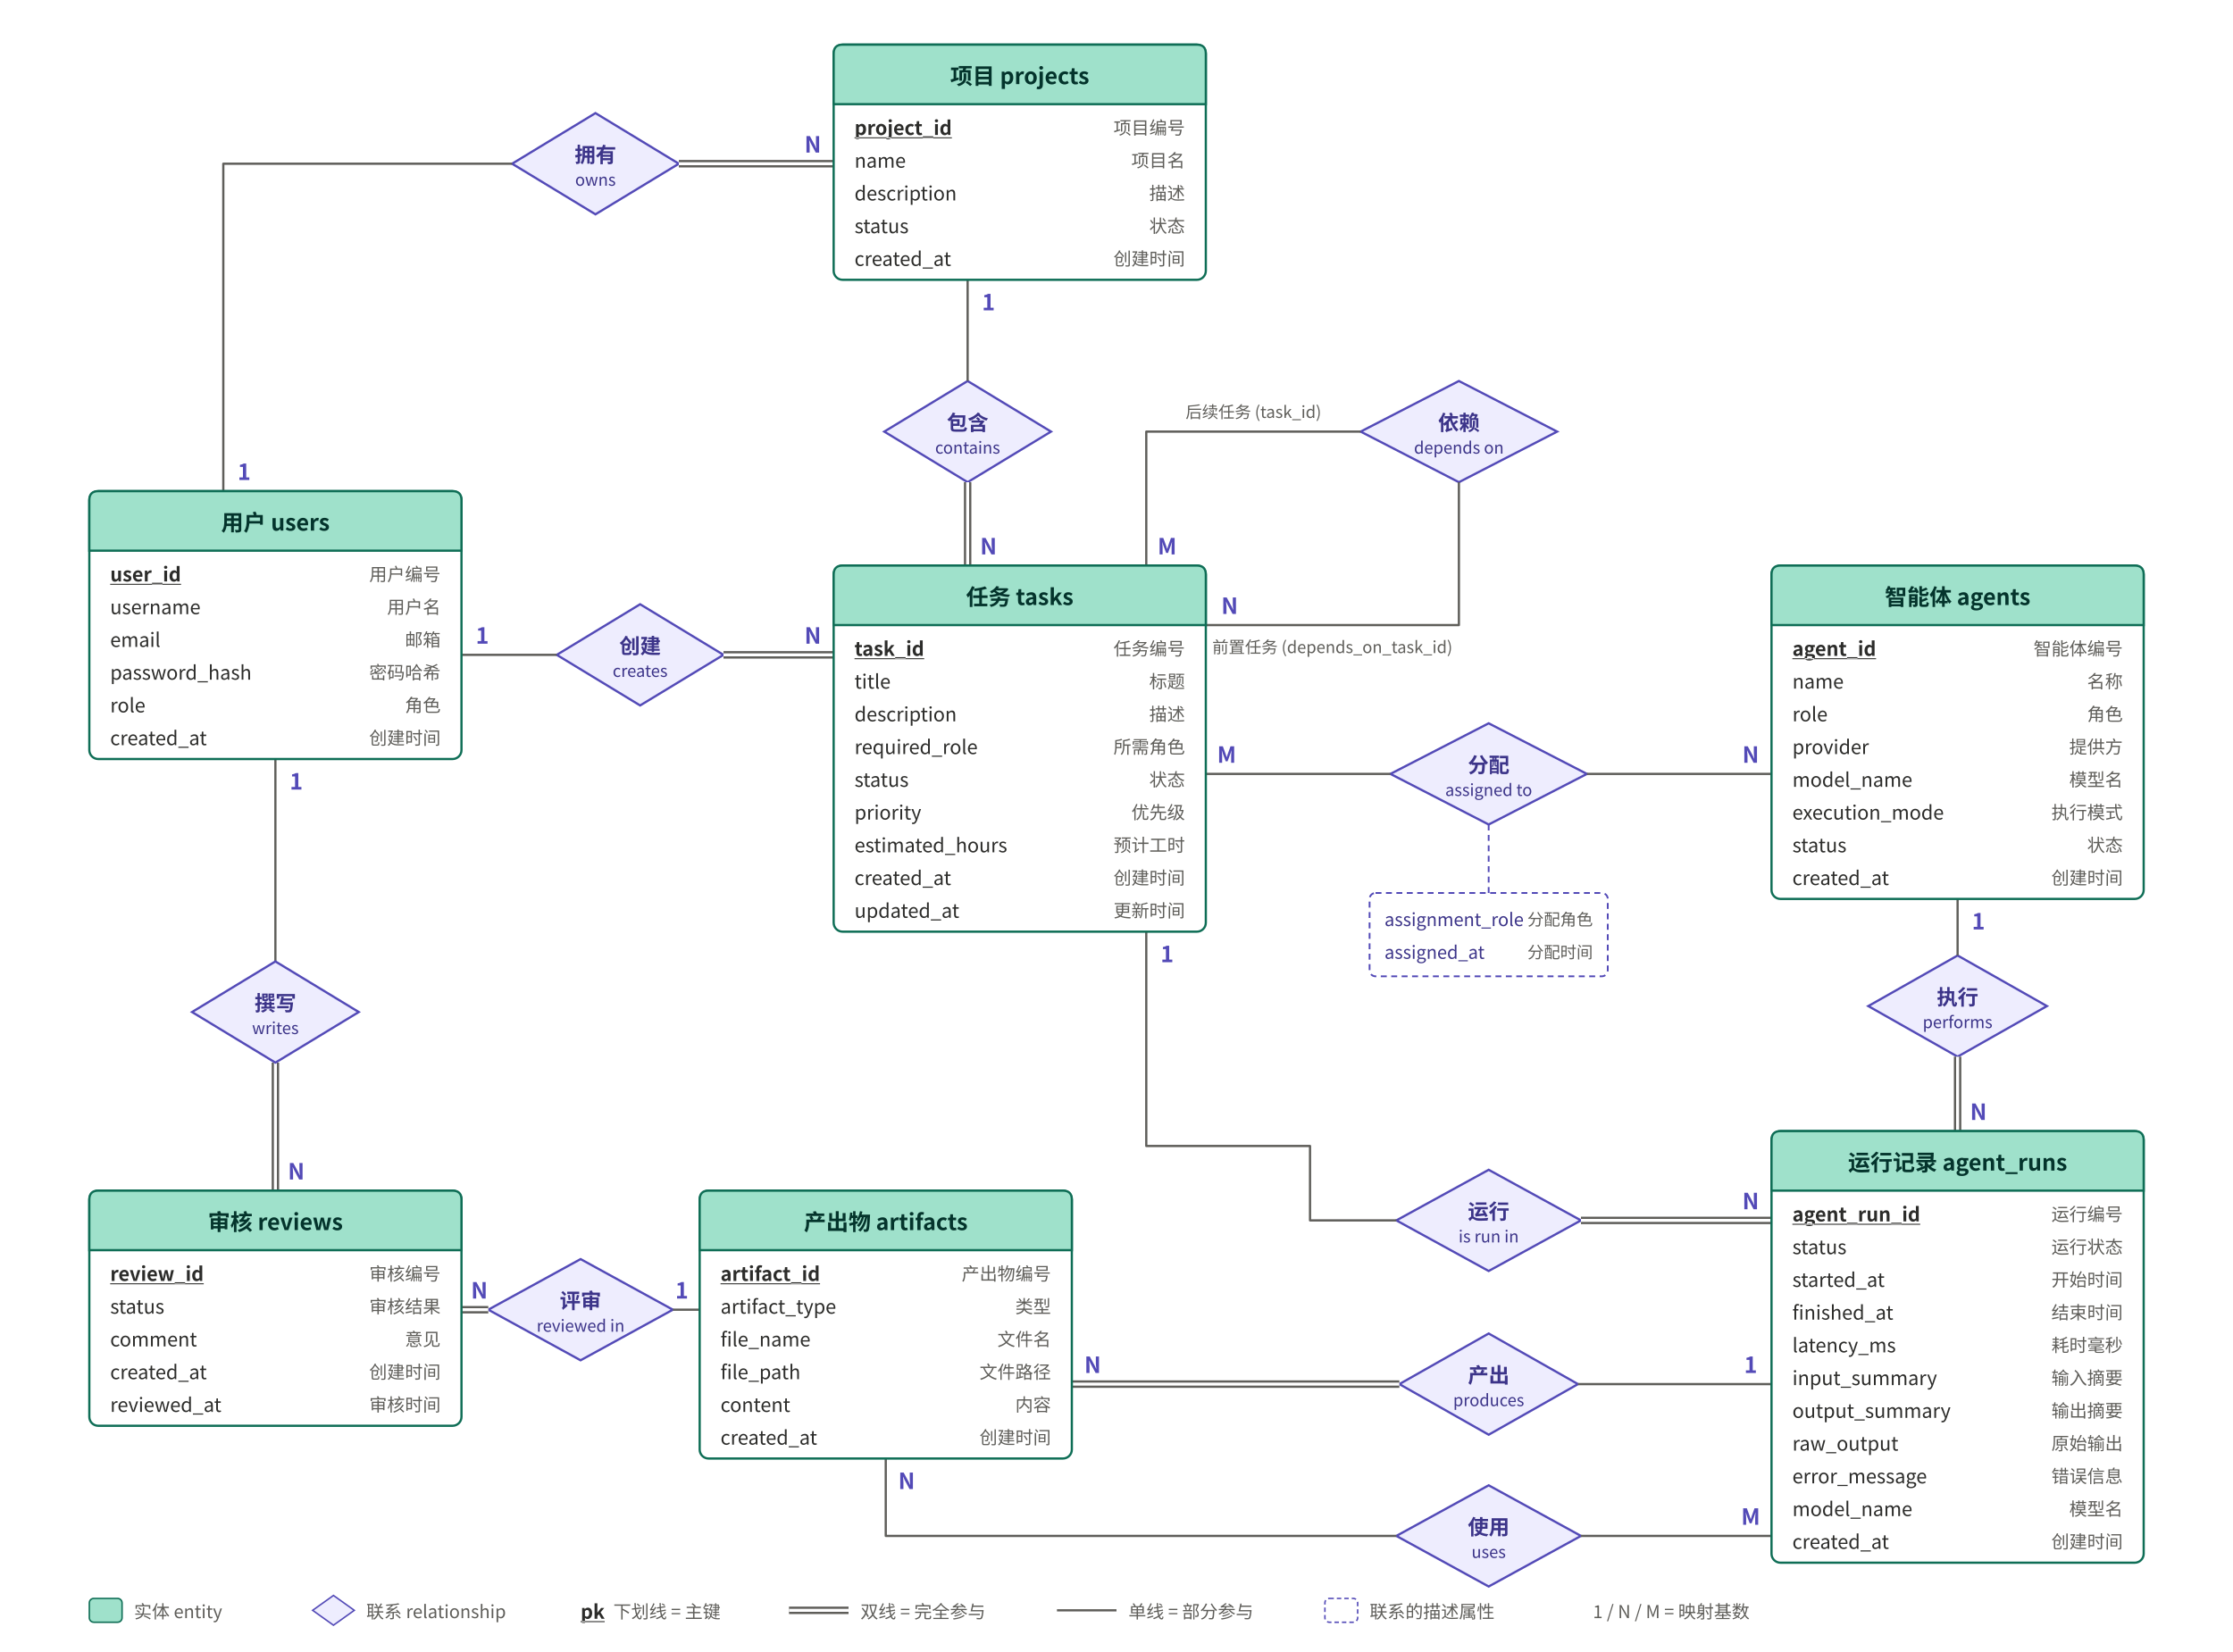
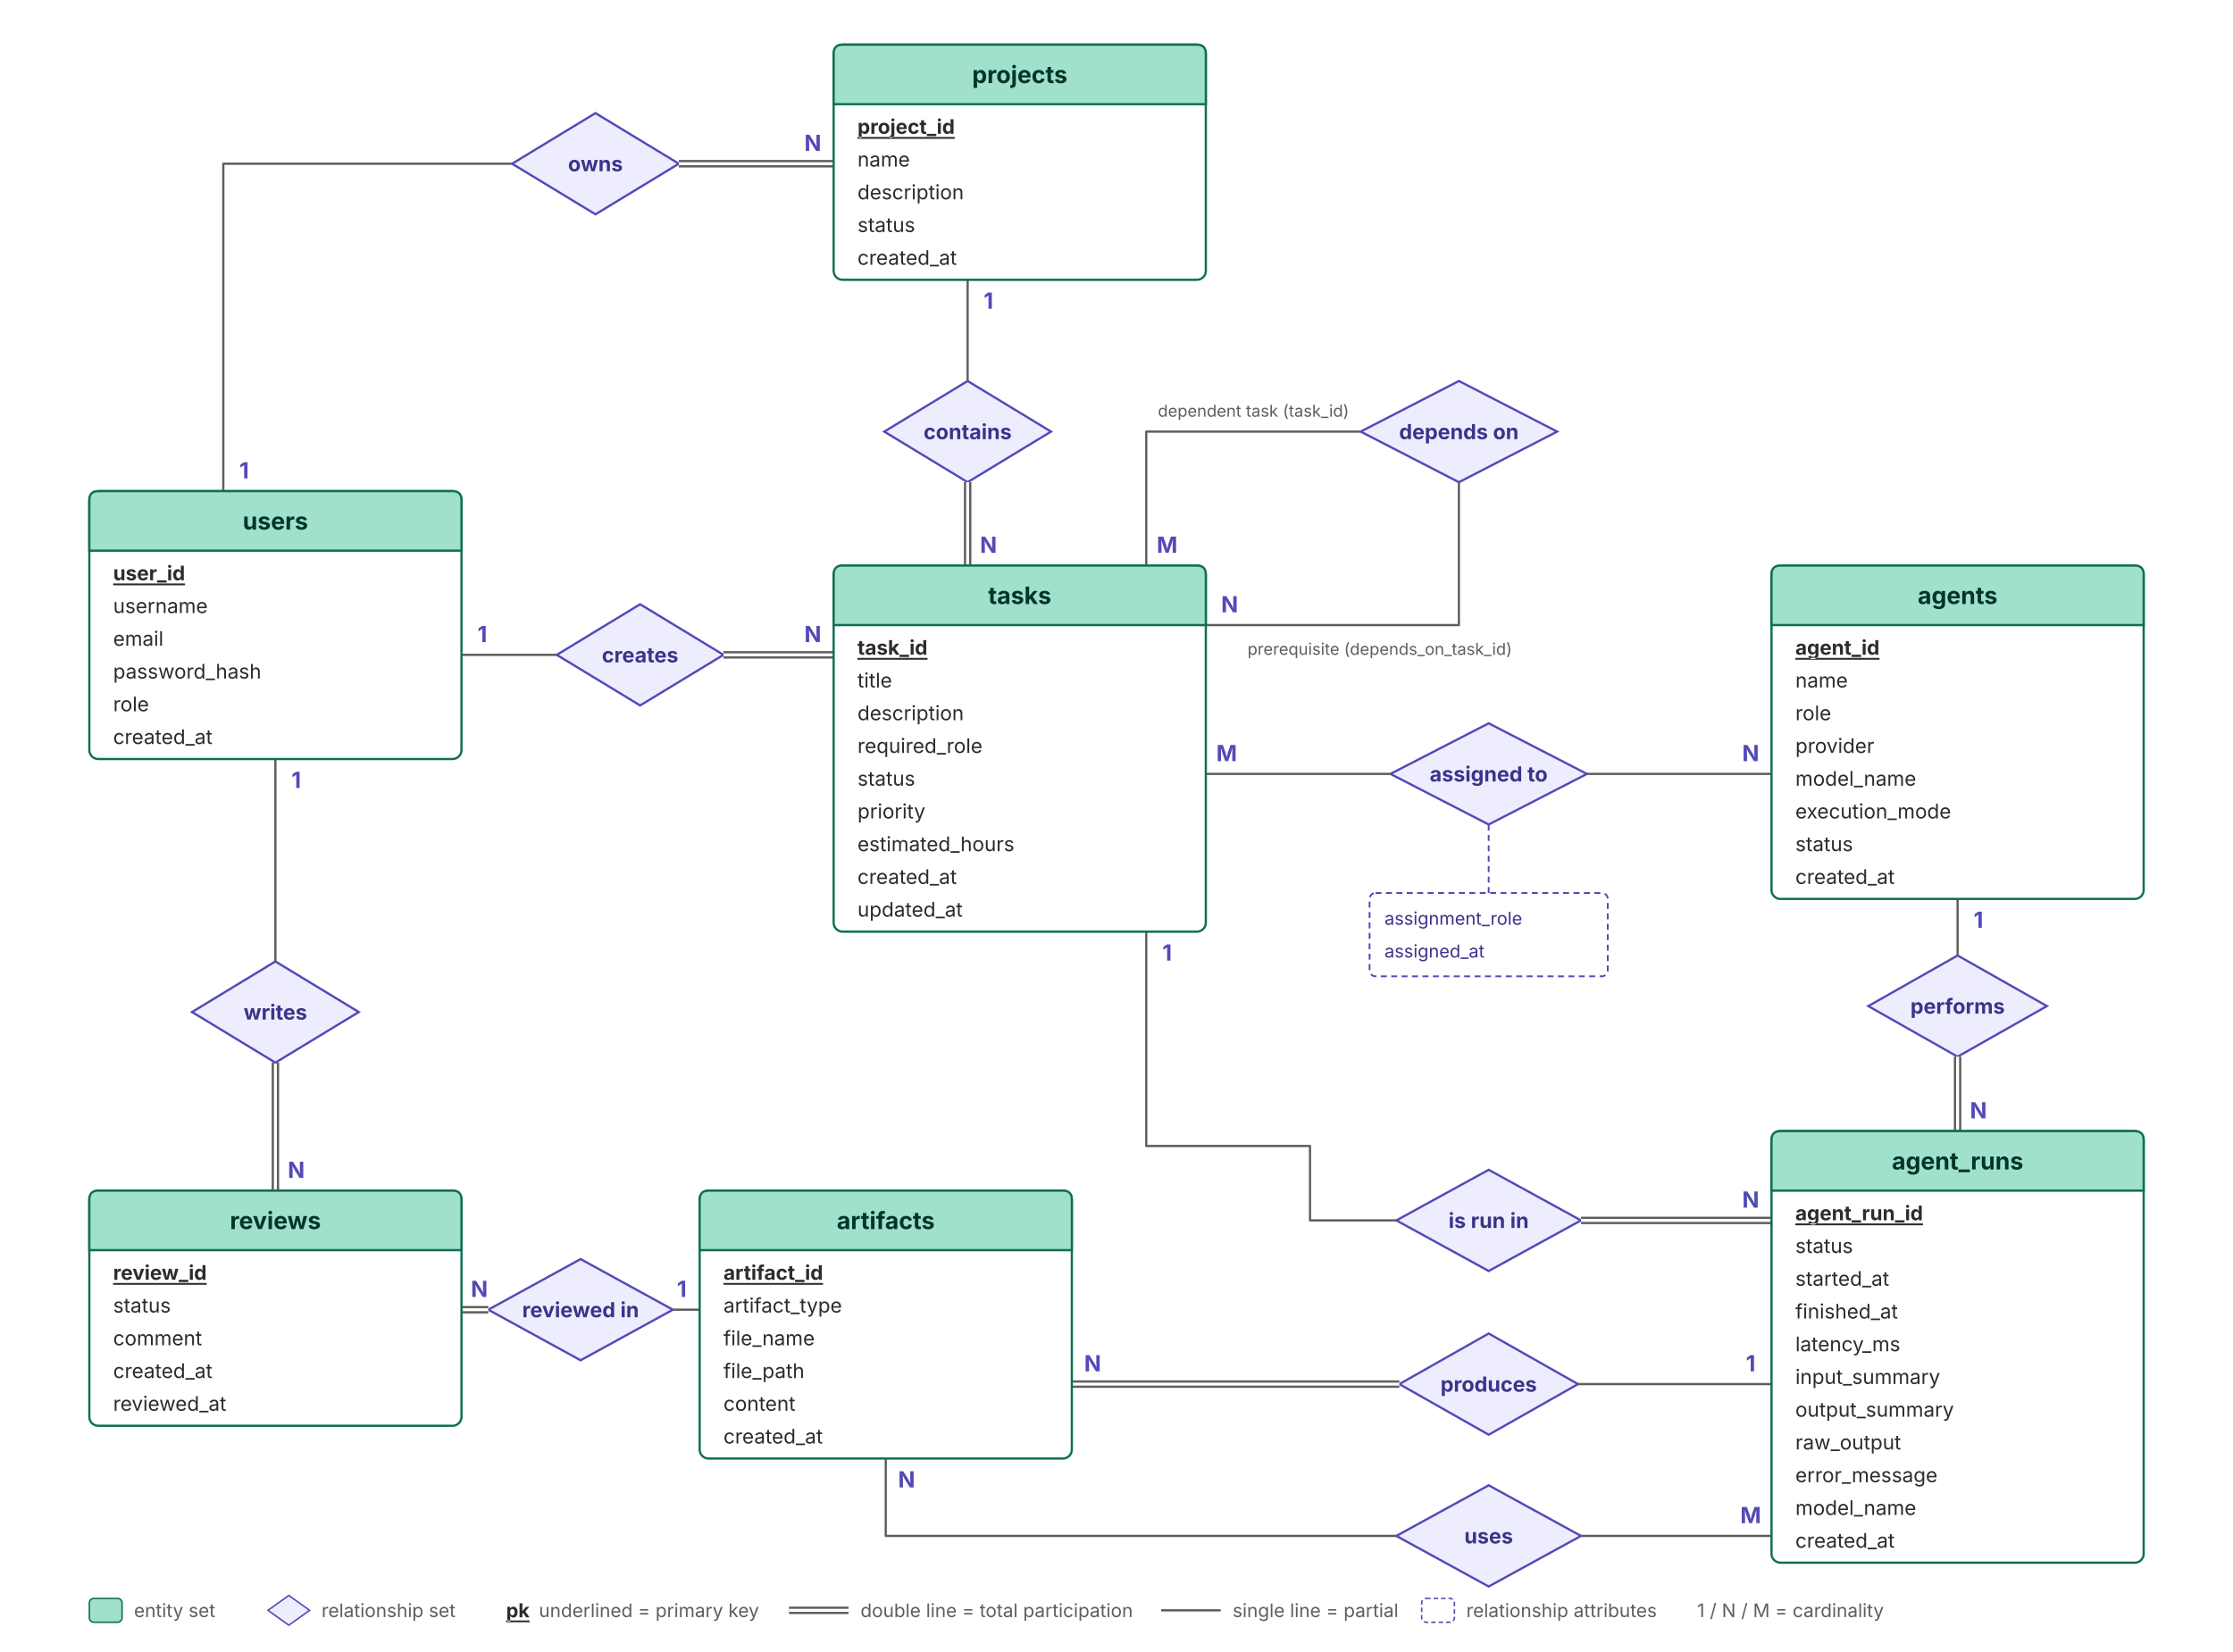
- <svg xmlns="http://www.w3.org/2000/svg" width="1500" height="1110" viewBox="0 0 1500 1110" font-family="'PingFang SC','Microsoft YaHei','Noto Sans CJK SC','Noto Sans SC',sans-serif">
+ <svg xmlns="http://www.w3.org/2000/svg" width="1500" height="1110" viewBox="0 0 1500 1110" font-family="Inter,'Segoe UI','Helvetica Neue',Arial,sans-serif">
  <rect width="1500" height="1110" fill="#FFFFFF" />
  <path d="M185 510 L185 646" fill="none" stroke="#5F5E5A" stroke-width="1.5" stroke-linejoin="round" />
  <path d="M185 714 L185 800" fill="none" stroke="#5F5E5A" stroke-width="5" stroke-linejoin="round" />
  <path d="M185 714 L185 800" fill="none" stroke="#FFFFFF" stroke-width="2" stroke-linejoin="round" />
  <text x="199" y="524" font-size="15" fill="#534AB7" text-anchor="middle" font-weight="700" dominant-baseline="central">1</text>
  <text x="199" y="786" font-size="15" fill="#534AB7" text-anchor="middle" font-weight="700" dominant-baseline="central">N</text>
  <polygon points="344,110 400,76 456,110 400,144" fill="#EEEDFE" stroke="#534AB7" stroke-width="1.5" />
-   <text x="400" y="103" font-size="14" fill="#3C3489" text-anchor="middle" font-weight="700" dominant-baseline="central">拥有</text>
-   <text x="400" y="120" font-size="11" fill="#3C3489" text-anchor="middle" font-weight="400" dominant-baseline="central">owns</text>
+   <text x="400" y="110" font-size="14" fill="#3C3489" text-anchor="middle" font-weight="700" dominant-baseline="central">owns</text>
  <path d="M150 330 L150 110 L344 110" fill="none" stroke="#5F5E5A" stroke-width="1.5" stroke-linejoin="round" />
  <path d="M456 110 L560 110" fill="none" stroke="#5F5E5A" stroke-width="5" stroke-linejoin="round" />
  <path d="M456 110 L560 110" fill="none" stroke="#FFFFFF" stroke-width="2" stroke-linejoin="round" />
  <text x="164" y="316" font-size="15" fill="#534AB7" text-anchor="middle" font-weight="700" dominant-baseline="central">1</text>
  <text x="546" y="96" font-size="15" fill="#534AB7" text-anchor="middle" font-weight="700" dominant-baseline="central">N</text>
  <polygon points="374,440 430,406 486,440 430,474" fill="#EEEDFE" stroke="#534AB7" stroke-width="1.5" />
-   <text x="430" y="433" font-size="14" fill="#3C3489" text-anchor="middle" font-weight="700" dominant-baseline="central">创建</text>
-   <text x="430" y="450" font-size="11" fill="#3C3489" text-anchor="middle" font-weight="400" dominant-baseline="central">creates</text>
+   <text x="430" y="440" font-size="14" fill="#3C3489" text-anchor="middle" font-weight="700" dominant-baseline="central">creates</text>
  <path d="M310 440 L374 440" fill="none" stroke="#5F5E5A" stroke-width="1.5" stroke-linejoin="round" />
  <path d="M486 440 L560 440" fill="none" stroke="#5F5E5A" stroke-width="5" stroke-linejoin="round" />
  <path d="M486 440 L560 440" fill="none" stroke="#FFFFFF" stroke-width="2" stroke-linejoin="round" />
  <text x="324" y="426" font-size="15" fill="#534AB7" text-anchor="middle" font-weight="700" dominant-baseline="central">1</text>
  <text x="546" y="426" font-size="15" fill="#534AB7" text-anchor="middle" font-weight="700" dominant-baseline="central">N</text>
  <polygon points="594,290 650,256 706,290 650,324" fill="#EEEDFE" stroke="#534AB7" stroke-width="1.5" />
-   <text x="650" y="283" font-size="14" fill="#3C3489" text-anchor="middle" font-weight="700" dominant-baseline="central">包含</text>
-   <text x="650" y="300" font-size="11" fill="#3C3489" text-anchor="middle" font-weight="400" dominant-baseline="central">contains</text>
+   <text x="650" y="290" font-size="14" fill="#3C3489" text-anchor="middle" font-weight="700" dominant-baseline="central">contains</text>
  <path d="M650 188 L650 256" fill="none" stroke="#5F5E5A" stroke-width="1.5" stroke-linejoin="round" />
  <path d="M650 324 L650 380" fill="none" stroke="#5F5E5A" stroke-width="5" stroke-linejoin="round" />
  <path d="M650 324 L650 380" fill="none" stroke="#FFFFFF" stroke-width="2" stroke-linejoin="round" />
  <text x="664" y="202" font-size="15" fill="#534AB7" text-anchor="middle" font-weight="700" dominant-baseline="central">1</text>
  <text x="664" y="366" font-size="15" fill="#534AB7" text-anchor="middle" font-weight="700" dominant-baseline="central">N</text>
  <polygon points="914,290 980,256 1046,290 980,324" fill="#EEEDFE" stroke="#534AB7" stroke-width="1.5" />
-   <text x="980" y="283" font-size="14" fill="#3C3489" text-anchor="middle" font-weight="700" dominant-baseline="central">依赖</text>
-   <text x="980" y="300" font-size="11" fill="#3C3489" text-anchor="middle" font-weight="400" dominant-baseline="central">depends on</text>
+   <text x="980" y="290" font-size="14" fill="#3C3489" text-anchor="middle" font-weight="700" dominant-baseline="central">depends on</text>
  <path d="M770 380 L770 290 L914 290" fill="none" stroke="#5F5E5A" stroke-width="1.5" stroke-linejoin="round" />
  <path d="M810 420 L980 420 L980 324" fill="none" stroke="#5F5E5A" stroke-width="1.5" stroke-linejoin="round" />
  <text x="784" y="366" font-size="15" fill="#534AB7" text-anchor="middle" font-weight="700" dominant-baseline="central">M</text>
-   <text x="842" y="276" font-size="11" fill="#5F5E5A" text-anchor="middle" font-weight="400" dominant-baseline="central">后续任务 (task_id)</text>
+   <text x="842" y="276" font-size="11" fill="#5F5E5A" text-anchor="middle" font-weight="400" dominant-baseline="central">dependent task (task_id)</text>
  <text x="826" y="406" font-size="15" fill="#534AB7" text-anchor="middle" font-weight="700" dominant-baseline="central">N</text>
-   <text x="895" y="434" font-size="11" fill="#5F5E5A" text-anchor="middle" font-weight="400" dominant-baseline="central">前置任务 (depends_on_task_id)</text>
+   <text x="838" y="436" font-size="11" fill="#5F5E5A" text-anchor="start" font-weight="400" dominant-baseline="central">prerequisite (depends_on_task_id)</text>
  <polygon points="934,520 1000,486 1066,520 1000,554" fill="#EEEDFE" stroke="#534AB7" stroke-width="1.5" />
-   <text x="1000" y="513" font-size="14" fill="#3C3489" text-anchor="middle" font-weight="700" dominant-baseline="central">分配</text>
-   <text x="1000" y="530" font-size="11" fill="#3C3489" text-anchor="middle" font-weight="400" dominant-baseline="central">assigned to</text>
+   <text x="1000" y="520" font-size="14" fill="#3C3489" text-anchor="middle" font-weight="700" dominant-baseline="central">assigned to</text>
  <path d="M810 520 L934 520" fill="none" stroke="#5F5E5A" stroke-width="1.5" stroke-linejoin="round" />
  <path d="M1066 520 L1190 520" fill="none" stroke="#5F5E5A" stroke-width="1.5" stroke-linejoin="round" />
  <text x="824" y="506" font-size="15" fill="#534AB7" text-anchor="middle" font-weight="700" dominant-baseline="central">M</text>
  <text x="1176" y="506" font-size="15" fill="#534AB7" text-anchor="middle" font-weight="700" dominant-baseline="central">N</text>
  <line x1="1000" y1="554" x2="1000" y2="600" stroke="#534AB7" stroke-width="1.2" stroke-dasharray="4 3" />
  <rect x="920" y="600" width="160" height="56" rx="4" fill="#FFFFFF" stroke="#534AB7" stroke-width="1.2" stroke-dasharray="4 3" />
  <text x="930" y="617" font-size="12" fill="#3C3489" text-anchor="start" font-weight="400" dominant-baseline="central">assignment_role</text>
-   <text x="1070" y="617" font-size="11" fill="#5F5E5A" text-anchor="end" font-weight="400" dominant-baseline="central">分配角色</text>
  <text x="930" y="639" font-size="12" fill="#3C3489" text-anchor="start" font-weight="400" dominant-baseline="central">assigned_at</text>
-   <text x="1070" y="639" font-size="11" fill="#5F5E5A" text-anchor="end" font-weight="400" dominant-baseline="central">分配时间</text>
  <polygon points="938,820 1000,786 1062,820 1000,854" fill="#EEEDFE" stroke="#534AB7" stroke-width="1.5" />
-   <text x="1000" y="813" font-size="14" fill="#3C3489" text-anchor="middle" font-weight="700" dominant-baseline="central">运行</text>
-   <text x="1000" y="830" font-size="11" fill="#3C3489" text-anchor="middle" font-weight="400" dominant-baseline="central">is run in</text>
+   <text x="1000" y="820" font-size="14" fill="#3C3489" text-anchor="middle" font-weight="700" dominant-baseline="central">is run in</text>
  <path d="M770 626 L770 770 L880 770 L880 820 L938 820" fill="none" stroke="#5F5E5A" stroke-width="1.5" stroke-linejoin="round" />
  <path d="M1062 820 L1190 820" fill="none" stroke="#5F5E5A" stroke-width="5" stroke-linejoin="round" />
  <path d="M1062 820 L1190 820" fill="none" stroke="#FFFFFF" stroke-width="2" stroke-linejoin="round" />
  <text x="784" y="640" font-size="15" fill="#534AB7" text-anchor="middle" font-weight="700" dominant-baseline="central">1</text>
  <text x="1176" y="806" font-size="15" fill="#534AB7" text-anchor="middle" font-weight="700" dominant-baseline="central">N</text>
  <polygon points="1255,676 1315,642 1375,676 1315,710" fill="#EEEDFE" stroke="#534AB7" stroke-width="1.5" />
-   <text x="1315" y="669" font-size="14" fill="#3C3489" text-anchor="middle" font-weight="700" dominant-baseline="central">执行</text>
-   <text x="1315" y="686" font-size="11" fill="#3C3489" text-anchor="middle" font-weight="400" dominant-baseline="central">performs</text>
+   <text x="1315" y="676" font-size="14" fill="#3C3489" text-anchor="middle" font-weight="700" dominant-baseline="central">performs</text>
  <path d="M1315 604 L1315 642" fill="none" stroke="#5F5E5A" stroke-width="1.5" stroke-linejoin="round" />
  <path d="M1315 710 L1315 760" fill="none" stroke="#5F5E5A" stroke-width="5" stroke-linejoin="round" />
  <path d="M1315 710 L1315 760" fill="none" stroke="#FFFFFF" stroke-width="2" stroke-linejoin="round" />
  <text x="1329" y="618" font-size="15" fill="#534AB7" text-anchor="middle" font-weight="700" dominant-baseline="central">1</text>
  <text x="1329" y="746" font-size="15" fill="#534AB7" text-anchor="middle" font-weight="700" dominant-baseline="central">N</text>
  <polygon points="940,930 1000,896 1060,930 1000,964" fill="#EEEDFE" stroke="#534AB7" stroke-width="1.5" />
-   <text x="1000" y="923" font-size="14" fill="#3C3489" text-anchor="middle" font-weight="700" dominant-baseline="central">产出</text>
-   <text x="1000" y="940" font-size="11" fill="#3C3489" text-anchor="middle" font-weight="400" dominant-baseline="central">produces</text>
+   <text x="1000" y="930" font-size="14" fill="#3C3489" text-anchor="middle" font-weight="700" dominant-baseline="central">produces</text>
  <path d="M1190 930 L1060 930" fill="none" stroke="#5F5E5A" stroke-width="1.5" stroke-linejoin="round" />
  <path d="M940 930 L720 930" fill="none" stroke="#5F5E5A" stroke-width="5" stroke-linejoin="round" />
  <path d="M940 930 L720 930" fill="none" stroke="#FFFFFF" stroke-width="2" stroke-linejoin="round" />
  <text x="1176" y="916" font-size="15" fill="#534AB7" text-anchor="middle" font-weight="700" dominant-baseline="central">1</text>
  <text x="734" y="916" font-size="15" fill="#534AB7" text-anchor="middle" font-weight="700" dominant-baseline="central">N</text>
  <polygon points="938,1032 1000,998 1062,1032 1000,1066" fill="#EEEDFE" stroke="#534AB7" stroke-width="1.5" />
-   <text x="1000" y="1025" font-size="14" fill="#3C3489" text-anchor="middle" font-weight="700" dominant-baseline="central">使用</text>
-   <text x="1000" y="1042" font-size="11" fill="#3C3489" text-anchor="middle" font-weight="400" dominant-baseline="central">uses</text>
+   <text x="1000" y="1032" font-size="14" fill="#3C3489" text-anchor="middle" font-weight="700" dominant-baseline="central">uses</text>
  <path d="M1190 1032 L1062 1032" fill="none" stroke="#5F5E5A" stroke-width="1.5" stroke-linejoin="round" />
  <path d="M938 1032 L595 1032 L595 980" fill="none" stroke="#5F5E5A" stroke-width="1.5" stroke-linejoin="round" />
  <text x="1176" y="1018" font-size="15" fill="#534AB7" text-anchor="middle" font-weight="700" dominant-baseline="central">M</text>
  <text x="609" y="994" font-size="15" fill="#534AB7" text-anchor="middle" font-weight="700" dominant-baseline="central">N</text>
  <polygon points="328,880 390,846 452,880 390,914" fill="#EEEDFE" stroke="#534AB7" stroke-width="1.5" />
-   <text x="390" y="873" font-size="14" fill="#3C3489" text-anchor="middle" font-weight="700" dominant-baseline="central">评审</text>
-   <text x="390" y="890" font-size="11" fill="#3C3489" text-anchor="middle" font-weight="400" dominant-baseline="central">reviewed in</text>
+   <text x="390" y="880" font-size="14" fill="#3C3489" text-anchor="middle" font-weight="700" dominant-baseline="central">reviewed in</text>
  <path d="M470 880 L452 880" fill="none" stroke="#5F5E5A" stroke-width="1.5" stroke-linejoin="round" />
  <path d="M328 880 L310 880" fill="none" stroke="#5F5E5A" stroke-width="5" stroke-linejoin="round" />
  <path d="M328 880 L310 880" fill="none" stroke="#FFFFFF" stroke-width="2" stroke-linejoin="round" />
  <text x="458" y="866" font-size="15" fill="#534AB7" text-anchor="middle" font-weight="700" dominant-baseline="central">1</text>
  <text x="322" y="866" font-size="15" fill="#534AB7" text-anchor="middle" font-weight="700" dominant-baseline="central">N</text>
  <polygon points="129,680 185,646 241,680 185,714" fill="#EEEDFE" stroke="#534AB7" stroke-width="1.5" />
-   <text x="185" y="673" font-size="14" fill="#3C3489" text-anchor="middle" font-weight="700" dominant-baseline="central">撰写</text>
-   <text x="185" y="690" font-size="11" fill="#3C3489" text-anchor="middle" font-weight="400" dominant-baseline="central">writes</text>
+   <text x="185" y="680" font-size="14" fill="#3C3489" text-anchor="middle" font-weight="700" dominant-baseline="central">writes</text>
  <rect x="60" y="330" width="250" height="180" rx="6" fill="#FFFFFF" stroke="#0F6E56" stroke-width="1.5" />
  <path d="M60 370 V336 Q60 330 66 330 H304 Q310 330 310 336 V370 Z" fill="#9FE1CB" stroke="#0F6E56" stroke-width="1.5" />
-   <text x="185.0" y="350.0" font-size="15" fill="#04342C" text-anchor="middle" font-weight="700" dominant-baseline="central">用户  users</text>
-   <text x="74" y="385.0" font-size="13" fill="#2C2C2A" text-anchor="start" font-weight="700" dominant-baseline="central" text-decoration="underline">user_id</text>
-   <text x="296" y="385.0" font-size="12" fill="#5F5E5A" text-anchor="end" font-weight="400" dominant-baseline="central">用户编号</text>
-   <text x="74" y="407.0" font-size="13" fill="#2C2C2A" text-anchor="start" font-weight="400" dominant-baseline="central">username</text>
-   <text x="296" y="407.0" font-size="12" fill="#5F5E5A" text-anchor="end" font-weight="400" dominant-baseline="central">用户名</text>
-   <text x="74" y="429.0" font-size="13" fill="#2C2C2A" text-anchor="start" font-weight="400" dominant-baseline="central">email</text>
-   <text x="296" y="429.0" font-size="12" fill="#5F5E5A" text-anchor="end" font-weight="400" dominant-baseline="central">邮箱</text>
-   <text x="74" y="451.0" font-size="13" fill="#2C2C2A" text-anchor="start" font-weight="400" dominant-baseline="central">password_hash</text>
-   <text x="296" y="451.0" font-size="12" fill="#5F5E5A" text-anchor="end" font-weight="400" dominant-baseline="central">密码哈希</text>
-   <text x="74" y="473.0" font-size="13" fill="#2C2C2A" text-anchor="start" font-weight="400" dominant-baseline="central">role</text>
-   <text x="296" y="473.0" font-size="12" fill="#5F5E5A" text-anchor="end" font-weight="400" dominant-baseline="central">角色</text>
-   <text x="74" y="495.0" font-size="13" fill="#2C2C2A" text-anchor="start" font-weight="400" dominant-baseline="central">created_at</text>
-   <text x="296" y="495.0" font-size="12" fill="#5F5E5A" text-anchor="end" font-weight="400" dominant-baseline="central">创建时间</text>
+   <text x="185.0" y="350.0" font-size="16" fill="#04342C" text-anchor="middle" font-weight="700" dominant-baseline="central">users</text>
+   <text x="76" y="385.0" font-size="13.5" fill="#2C2C2A" text-anchor="start" font-weight="700" dominant-baseline="central" text-decoration="underline">user_id</text>
+   <text x="76" y="407.0" font-size="13.5" fill="#2C2C2A" text-anchor="start" font-weight="400" dominant-baseline="central">username</text>
+   <text x="76" y="429.0" font-size="13.5" fill="#2C2C2A" text-anchor="start" font-weight="400" dominant-baseline="central">email</text>
+   <text x="76" y="451.0" font-size="13.5" fill="#2C2C2A" text-anchor="start" font-weight="400" dominant-baseline="central">password_hash</text>
+   <text x="76" y="473.0" font-size="13.5" fill="#2C2C2A" text-anchor="start" font-weight="400" dominant-baseline="central">role</text>
+   <text x="76" y="495.0" font-size="13.5" fill="#2C2C2A" text-anchor="start" font-weight="400" dominant-baseline="central">created_at</text>
  <rect x="560" y="30" width="250" height="158" rx="6" fill="#FFFFFF" stroke="#0F6E56" stroke-width="1.5" />
  <path d="M560 70 V36 Q560 30 566 30 H804 Q810 30 810 36 V70 Z" fill="#9FE1CB" stroke="#0F6E56" stroke-width="1.5" />
-   <text x="685.0" y="50.0" font-size="15" fill="#04342C" text-anchor="middle" font-weight="700" dominant-baseline="central">项目  projects</text>
-   <text x="574" y="85.0" font-size="13" fill="#2C2C2A" text-anchor="start" font-weight="700" dominant-baseline="central" text-decoration="underline">project_id</text>
-   <text x="796" y="85.0" font-size="12" fill="#5F5E5A" text-anchor="end" font-weight="400" dominant-baseline="central">项目编号</text>
-   <text x="574" y="107.0" font-size="13" fill="#2C2C2A" text-anchor="start" font-weight="400" dominant-baseline="central">name</text>
-   <text x="796" y="107.0" font-size="12" fill="#5F5E5A" text-anchor="end" font-weight="400" dominant-baseline="central">项目名</text>
-   <text x="574" y="129.0" font-size="13" fill="#2C2C2A" text-anchor="start" font-weight="400" dominant-baseline="central">description</text>
-   <text x="796" y="129.0" font-size="12" fill="#5F5E5A" text-anchor="end" font-weight="400" dominant-baseline="central">描述</text>
-   <text x="574" y="151.0" font-size="13" fill="#2C2C2A" text-anchor="start" font-weight="400" dominant-baseline="central">status</text>
-   <text x="796" y="151.0" font-size="12" fill="#5F5E5A" text-anchor="end" font-weight="400" dominant-baseline="central">状态</text>
-   <text x="574" y="173.0" font-size="13" fill="#2C2C2A" text-anchor="start" font-weight="400" dominant-baseline="central">created_at</text>
-   <text x="796" y="173.0" font-size="12" fill="#5F5E5A" text-anchor="end" font-weight="400" dominant-baseline="central">创建时间</text>
+   <text x="685.0" y="50.0" font-size="16" fill="#04342C" text-anchor="middle" font-weight="700" dominant-baseline="central">projects</text>
+   <text x="576" y="85.0" font-size="13.5" fill="#2C2C2A" text-anchor="start" font-weight="700" dominant-baseline="central" text-decoration="underline">project_id</text>
+   <text x="576" y="107.0" font-size="13.5" fill="#2C2C2A" text-anchor="start" font-weight="400" dominant-baseline="central">name</text>
+   <text x="576" y="129.0" font-size="13.5" fill="#2C2C2A" text-anchor="start" font-weight="400" dominant-baseline="central">description</text>
+   <text x="576" y="151.0" font-size="13.5" fill="#2C2C2A" text-anchor="start" font-weight="400" dominant-baseline="central">status</text>
+   <text x="576" y="173.0" font-size="13.5" fill="#2C2C2A" text-anchor="start" font-weight="400" dominant-baseline="central">created_at</text>
  <rect x="560" y="380" width="250" height="246" rx="6" fill="#FFFFFF" stroke="#0F6E56" stroke-width="1.5" />
  <path d="M560 420 V386 Q560 380 566 380 H804 Q810 380 810 386 V420 Z" fill="#9FE1CB" stroke="#0F6E56" stroke-width="1.5" />
-   <text x="685.0" y="400.0" font-size="15" fill="#04342C" text-anchor="middle" font-weight="700" dominant-baseline="central">任务  tasks</text>
-   <text x="574" y="435.0" font-size="13" fill="#2C2C2A" text-anchor="start" font-weight="700" dominant-baseline="central" text-decoration="underline">task_id</text>
-   <text x="796" y="435.0" font-size="12" fill="#5F5E5A" text-anchor="end" font-weight="400" dominant-baseline="central">任务编号</text>
-   <text x="574" y="457.0" font-size="13" fill="#2C2C2A" text-anchor="start" font-weight="400" dominant-baseline="central">title</text>
-   <text x="796" y="457.0" font-size="12" fill="#5F5E5A" text-anchor="end" font-weight="400" dominant-baseline="central">标题</text>
-   <text x="574" y="479.0" font-size="13" fill="#2C2C2A" text-anchor="start" font-weight="400" dominant-baseline="central">description</text>
-   <text x="796" y="479.0" font-size="12" fill="#5F5E5A" text-anchor="end" font-weight="400" dominant-baseline="central">描述</text>
-   <text x="574" y="501.0" font-size="13" fill="#2C2C2A" text-anchor="start" font-weight="400" dominant-baseline="central">required_role</text>
-   <text x="796" y="501.0" font-size="12" fill="#5F5E5A" text-anchor="end" font-weight="400" dominant-baseline="central">所需角色</text>
-   <text x="574" y="523.0" font-size="13" fill="#2C2C2A" text-anchor="start" font-weight="400" dominant-baseline="central">status</text>
-   <text x="796" y="523.0" font-size="12" fill="#5F5E5A" text-anchor="end" font-weight="400" dominant-baseline="central">状态</text>
-   <text x="574" y="545.0" font-size="13" fill="#2C2C2A" text-anchor="start" font-weight="400" dominant-baseline="central">priority</text>
-   <text x="796" y="545.0" font-size="12" fill="#5F5E5A" text-anchor="end" font-weight="400" dominant-baseline="central">优先级</text>
-   <text x="574" y="567.0" font-size="13" fill="#2C2C2A" text-anchor="start" font-weight="400" dominant-baseline="central">estimated_hours</text>
-   <text x="796" y="567.0" font-size="12" fill="#5F5E5A" text-anchor="end" font-weight="400" dominant-baseline="central">预计工时</text>
-   <text x="574" y="589.0" font-size="13" fill="#2C2C2A" text-anchor="start" font-weight="400" dominant-baseline="central">created_at</text>
-   <text x="796" y="589.0" font-size="12" fill="#5F5E5A" text-anchor="end" font-weight="400" dominant-baseline="central">创建时间</text>
-   <text x="574" y="611.0" font-size="13" fill="#2C2C2A" text-anchor="start" font-weight="400" dominant-baseline="central">updated_at</text>
-   <text x="796" y="611.0" font-size="12" fill="#5F5E5A" text-anchor="end" font-weight="400" dominant-baseline="central">更新时间</text>
+   <text x="685.0" y="400.0" font-size="16" fill="#04342C" text-anchor="middle" font-weight="700" dominant-baseline="central">tasks</text>
+   <text x="576" y="435.0" font-size="13.5" fill="#2C2C2A" text-anchor="start" font-weight="700" dominant-baseline="central" text-decoration="underline">task_id</text>
+   <text x="576" y="457.0" font-size="13.5" fill="#2C2C2A" text-anchor="start" font-weight="400" dominant-baseline="central">title</text>
+   <text x="576" y="479.0" font-size="13.5" fill="#2C2C2A" text-anchor="start" font-weight="400" dominant-baseline="central">description</text>
+   <text x="576" y="501.0" font-size="13.5" fill="#2C2C2A" text-anchor="start" font-weight="400" dominant-baseline="central">required_role</text>
+   <text x="576" y="523.0" font-size="13.5" fill="#2C2C2A" text-anchor="start" font-weight="400" dominant-baseline="central">status</text>
+   <text x="576" y="545.0" font-size="13.5" fill="#2C2C2A" text-anchor="start" font-weight="400" dominant-baseline="central">priority</text>
+   <text x="576" y="567.0" font-size="13.5" fill="#2C2C2A" text-anchor="start" font-weight="400" dominant-baseline="central">estimated_hours</text>
+   <text x="576" y="589.0" font-size="13.5" fill="#2C2C2A" text-anchor="start" font-weight="400" dominant-baseline="central">created_at</text>
+   <text x="576" y="611.0" font-size="13.5" fill="#2C2C2A" text-anchor="start" font-weight="400" dominant-baseline="central">updated_at</text>
  <rect x="1190" y="380" width="250" height="224" rx="6" fill="#FFFFFF" stroke="#0F6E56" stroke-width="1.5" />
  <path d="M1190 420 V386 Q1190 380 1196 380 H1434 Q1440 380 1440 386 V420 Z" fill="#9FE1CB" stroke="#0F6E56" stroke-width="1.5" />
-   <text x="1315.0" y="400.0" font-size="15" fill="#04342C" text-anchor="middle" font-weight="700" dominant-baseline="central">智能体  agents</text>
-   <text x="1204" y="435.0" font-size="13" fill="#2C2C2A" text-anchor="start" font-weight="700" dominant-baseline="central" text-decoration="underline">agent_id</text>
-   <text x="1426" y="435.0" font-size="12" fill="#5F5E5A" text-anchor="end" font-weight="400" dominant-baseline="central">智能体编号</text>
-   <text x="1204" y="457.0" font-size="13" fill="#2C2C2A" text-anchor="start" font-weight="400" dominant-baseline="central">name</text>
-   <text x="1426" y="457.0" font-size="12" fill="#5F5E5A" text-anchor="end" font-weight="400" dominant-baseline="central">名称</text>
-   <text x="1204" y="479.0" font-size="13" fill="#2C2C2A" text-anchor="start" font-weight="400" dominant-baseline="central">role</text>
-   <text x="1426" y="479.0" font-size="12" fill="#5F5E5A" text-anchor="end" font-weight="400" dominant-baseline="central">角色</text>
-   <text x="1204" y="501.0" font-size="13" fill="#2C2C2A" text-anchor="start" font-weight="400" dominant-baseline="central">provider</text>
-   <text x="1426" y="501.0" font-size="12" fill="#5F5E5A" text-anchor="end" font-weight="400" dominant-baseline="central">提供方</text>
-   <text x="1204" y="523.0" font-size="13" fill="#2C2C2A" text-anchor="start" font-weight="400" dominant-baseline="central">model_name</text>
-   <text x="1426" y="523.0" font-size="12" fill="#5F5E5A" text-anchor="end" font-weight="400" dominant-baseline="central">模型名</text>
-   <text x="1204" y="545.0" font-size="13" fill="#2C2C2A" text-anchor="start" font-weight="400" dominant-baseline="central">execution_mode</text>
-   <text x="1426" y="545.0" font-size="12" fill="#5F5E5A" text-anchor="end" font-weight="400" dominant-baseline="central">执行模式</text>
-   <text x="1204" y="567.0" font-size="13" fill="#2C2C2A" text-anchor="start" font-weight="400" dominant-baseline="central">status</text>
-   <text x="1426" y="567.0" font-size="12" fill="#5F5E5A" text-anchor="end" font-weight="400" dominant-baseline="central">状态</text>
-   <text x="1204" y="589.0" font-size="13" fill="#2C2C2A" text-anchor="start" font-weight="400" dominant-baseline="central">created_at</text>
-   <text x="1426" y="589.0" font-size="12" fill="#5F5E5A" text-anchor="end" font-weight="400" dominant-baseline="central">创建时间</text>
+   <text x="1315.0" y="400.0" font-size="16" fill="#04342C" text-anchor="middle" font-weight="700" dominant-baseline="central">agents</text>
+   <text x="1206" y="435.0" font-size="13.5" fill="#2C2C2A" text-anchor="start" font-weight="700" dominant-baseline="central" text-decoration="underline">agent_id</text>
+   <text x="1206" y="457.0" font-size="13.5" fill="#2C2C2A" text-anchor="start" font-weight="400" dominant-baseline="central">name</text>
+   <text x="1206" y="479.0" font-size="13.5" fill="#2C2C2A" text-anchor="start" font-weight="400" dominant-baseline="central">role</text>
+   <text x="1206" y="501.0" font-size="13.5" fill="#2C2C2A" text-anchor="start" font-weight="400" dominant-baseline="central">provider</text>
+   <text x="1206" y="523.0" font-size="13.5" fill="#2C2C2A" text-anchor="start" font-weight="400" dominant-baseline="central">model_name</text>
+   <text x="1206" y="545.0" font-size="13.5" fill="#2C2C2A" text-anchor="start" font-weight="400" dominant-baseline="central">execution_mode</text>
+   <text x="1206" y="567.0" font-size="13.5" fill="#2C2C2A" text-anchor="start" font-weight="400" dominant-baseline="central">status</text>
+   <text x="1206" y="589.0" font-size="13.5" fill="#2C2C2A" text-anchor="start" font-weight="400" dominant-baseline="central">created_at</text>
  <rect x="1190" y="760" width="250" height="290" rx="6" fill="#FFFFFF" stroke="#0F6E56" stroke-width="1.5" />
  <path d="M1190 800 V766 Q1190 760 1196 760 H1434 Q1440 760 1440 766 V800 Z" fill="#9FE1CB" stroke="#0F6E56" stroke-width="1.5" />
-   <text x="1315.0" y="780.0" font-size="15" fill="#04342C" text-anchor="middle" font-weight="700" dominant-baseline="central">运行记录  agent_runs</text>
-   <text x="1204" y="815.0" font-size="13" fill="#2C2C2A" text-anchor="start" font-weight="700" dominant-baseline="central" text-decoration="underline">agent_run_id</text>
-   <text x="1426" y="815.0" font-size="12" fill="#5F5E5A" text-anchor="end" font-weight="400" dominant-baseline="central">运行编号</text>
-   <text x="1204" y="837.0" font-size="13" fill="#2C2C2A" text-anchor="start" font-weight="400" dominant-baseline="central">status</text>
-   <text x="1426" y="837.0" font-size="12" fill="#5F5E5A" text-anchor="end" font-weight="400" dominant-baseline="central">运行状态</text>
-   <text x="1204" y="859.0" font-size="13" fill="#2C2C2A" text-anchor="start" font-weight="400" dominant-baseline="central">started_at</text>
-   <text x="1426" y="859.0" font-size="12" fill="#5F5E5A" text-anchor="end" font-weight="400" dominant-baseline="central">开始时间</text>
-   <text x="1204" y="881.0" font-size="13" fill="#2C2C2A" text-anchor="start" font-weight="400" dominant-baseline="central">finished_at</text>
-   <text x="1426" y="881.0" font-size="12" fill="#5F5E5A" text-anchor="end" font-weight="400" dominant-baseline="central">结束时间</text>
-   <text x="1204" y="903.0" font-size="13" fill="#2C2C2A" text-anchor="start" font-weight="400" dominant-baseline="central">latency_ms</text>
-   <text x="1426" y="903.0" font-size="12" fill="#5F5E5A" text-anchor="end" font-weight="400" dominant-baseline="central">耗时毫秒</text>
-   <text x="1204" y="925.0" font-size="13" fill="#2C2C2A" text-anchor="start" font-weight="400" dominant-baseline="central">input_summary</text>
-   <text x="1426" y="925.0" font-size="12" fill="#5F5E5A" text-anchor="end" font-weight="400" dominant-baseline="central">输入摘要</text>
-   <text x="1204" y="947.0" font-size="13" fill="#2C2C2A" text-anchor="start" font-weight="400" dominant-baseline="central">output_summary</text>
-   <text x="1426" y="947.0" font-size="12" fill="#5F5E5A" text-anchor="end" font-weight="400" dominant-baseline="central">输出摘要</text>
-   <text x="1204" y="969.0" font-size="13" fill="#2C2C2A" text-anchor="start" font-weight="400" dominant-baseline="central">raw_output</text>
-   <text x="1426" y="969.0" font-size="12" fill="#5F5E5A" text-anchor="end" font-weight="400" dominant-baseline="central">原始输出</text>
-   <text x="1204" y="991.0" font-size="13" fill="#2C2C2A" text-anchor="start" font-weight="400" dominant-baseline="central">error_message</text>
-   <text x="1426" y="991.0" font-size="12" fill="#5F5E5A" text-anchor="end" font-weight="400" dominant-baseline="central">错误信息</text>
-   <text x="1204" y="1013.0" font-size="13" fill="#2C2C2A" text-anchor="start" font-weight="400" dominant-baseline="central">model_name</text>
-   <text x="1426" y="1013.0" font-size="12" fill="#5F5E5A" text-anchor="end" font-weight="400" dominant-baseline="central">模型名</text>
-   <text x="1204" y="1035.0" font-size="13" fill="#2C2C2A" text-anchor="start" font-weight="400" dominant-baseline="central">created_at</text>
-   <text x="1426" y="1035.0" font-size="12" fill="#5F5E5A" text-anchor="end" font-weight="400" dominant-baseline="central">创建时间</text>
+   <text x="1315.0" y="780.0" font-size="16" fill="#04342C" text-anchor="middle" font-weight="700" dominant-baseline="central">agent_runs</text>
+   <text x="1206" y="815.0" font-size="13.5" fill="#2C2C2A" text-anchor="start" font-weight="700" dominant-baseline="central" text-decoration="underline">agent_run_id</text>
+   <text x="1206" y="837.0" font-size="13.5" fill="#2C2C2A" text-anchor="start" font-weight="400" dominant-baseline="central">status</text>
+   <text x="1206" y="859.0" font-size="13.5" fill="#2C2C2A" text-anchor="start" font-weight="400" dominant-baseline="central">started_at</text>
+   <text x="1206" y="881.0" font-size="13.5" fill="#2C2C2A" text-anchor="start" font-weight="400" dominant-baseline="central">finished_at</text>
+   <text x="1206" y="903.0" font-size="13.5" fill="#2C2C2A" text-anchor="start" font-weight="400" dominant-baseline="central">latency_ms</text>
+   <text x="1206" y="925.0" font-size="13.5" fill="#2C2C2A" text-anchor="start" font-weight="400" dominant-baseline="central">input_summary</text>
+   <text x="1206" y="947.0" font-size="13.5" fill="#2C2C2A" text-anchor="start" font-weight="400" dominant-baseline="central">output_summary</text>
+   <text x="1206" y="969.0" font-size="13.5" fill="#2C2C2A" text-anchor="start" font-weight="400" dominant-baseline="central">raw_output</text>
+   <text x="1206" y="991.0" font-size="13.5" fill="#2C2C2A" text-anchor="start" font-weight="400" dominant-baseline="central">error_message</text>
+   <text x="1206" y="1013.0" font-size="13.5" fill="#2C2C2A" text-anchor="start" font-weight="400" dominant-baseline="central">model_name</text>
+   <text x="1206" y="1035.0" font-size="13.5" fill="#2C2C2A" text-anchor="start" font-weight="400" dominant-baseline="central">created_at</text>
  <rect x="470" y="800" width="250" height="180" rx="6" fill="#FFFFFF" stroke="#0F6E56" stroke-width="1.5" />
  <path d="M470 840 V806 Q470 800 476 800 H714 Q720 800 720 806 V840 Z" fill="#9FE1CB" stroke="#0F6E56" stroke-width="1.5" />
-   <text x="595.0" y="820.0" font-size="15" fill="#04342C" text-anchor="middle" font-weight="700" dominant-baseline="central">产出物  artifacts</text>
-   <text x="484" y="855.0" font-size="13" fill="#2C2C2A" text-anchor="start" font-weight="700" dominant-baseline="central" text-decoration="underline">artifact_id</text>
-   <text x="706" y="855.0" font-size="12" fill="#5F5E5A" text-anchor="end" font-weight="400" dominant-baseline="central">产出物编号</text>
-   <text x="484" y="877.0" font-size="13" fill="#2C2C2A" text-anchor="start" font-weight="400" dominant-baseline="central">artifact_type</text>
-   <text x="706" y="877.0" font-size="12" fill="#5F5E5A" text-anchor="end" font-weight="400" dominant-baseline="central">类型</text>
-   <text x="484" y="899.0" font-size="13" fill="#2C2C2A" text-anchor="start" font-weight="400" dominant-baseline="central">file_name</text>
-   <text x="706" y="899.0" font-size="12" fill="#5F5E5A" text-anchor="end" font-weight="400" dominant-baseline="central">文件名</text>
-   <text x="484" y="921.0" font-size="13" fill="#2C2C2A" text-anchor="start" font-weight="400" dominant-baseline="central">file_path</text>
-   <text x="706" y="921.0" font-size="12" fill="#5F5E5A" text-anchor="end" font-weight="400" dominant-baseline="central">文件路径</text>
-   <text x="484" y="943.0" font-size="13" fill="#2C2C2A" text-anchor="start" font-weight="400" dominant-baseline="central">content</text>
-   <text x="706" y="943.0" font-size="12" fill="#5F5E5A" text-anchor="end" font-weight="400" dominant-baseline="central">内容</text>
-   <text x="484" y="965.0" font-size="13" fill="#2C2C2A" text-anchor="start" font-weight="400" dominant-baseline="central">created_at</text>
-   <text x="706" y="965.0" font-size="12" fill="#5F5E5A" text-anchor="end" font-weight="400" dominant-baseline="central">创建时间</text>
+   <text x="595.0" y="820.0" font-size="16" fill="#04342C" text-anchor="middle" font-weight="700" dominant-baseline="central">artifacts</text>
+   <text x="486" y="855.0" font-size="13.5" fill="#2C2C2A" text-anchor="start" font-weight="700" dominant-baseline="central" text-decoration="underline">artifact_id</text>
+   <text x="486" y="877.0" font-size="13.5" fill="#2C2C2A" text-anchor="start" font-weight="400" dominant-baseline="central">artifact_type</text>
+   <text x="486" y="899.0" font-size="13.5" fill="#2C2C2A" text-anchor="start" font-weight="400" dominant-baseline="central">file_name</text>
+   <text x="486" y="921.0" font-size="13.5" fill="#2C2C2A" text-anchor="start" font-weight="400" dominant-baseline="central">file_path</text>
+   <text x="486" y="943.0" font-size="13.5" fill="#2C2C2A" text-anchor="start" font-weight="400" dominant-baseline="central">content</text>
+   <text x="486" y="965.0" font-size="13.5" fill="#2C2C2A" text-anchor="start" font-weight="400" dominant-baseline="central">created_at</text>
  <rect x="60" y="800" width="250" height="158" rx="6" fill="#FFFFFF" stroke="#0F6E56" stroke-width="1.5" />
  <path d="M60 840 V806 Q60 800 66 800 H304 Q310 800 310 806 V840 Z" fill="#9FE1CB" stroke="#0F6E56" stroke-width="1.5" />
-   <text x="185.0" y="820.0" font-size="15" fill="#04342C" text-anchor="middle" font-weight="700" dominant-baseline="central">审核  reviews</text>
-   <text x="74" y="855.0" font-size="13" fill="#2C2C2A" text-anchor="start" font-weight="700" dominant-baseline="central" text-decoration="underline">review_id</text>
-   <text x="296" y="855.0" font-size="12" fill="#5F5E5A" text-anchor="end" font-weight="400" dominant-baseline="central">审核编号</text>
-   <text x="74" y="877.0" font-size="13" fill="#2C2C2A" text-anchor="start" font-weight="400" dominant-baseline="central">status</text>
-   <text x="296" y="877.0" font-size="12" fill="#5F5E5A" text-anchor="end" font-weight="400" dominant-baseline="central">审核结果</text>
-   <text x="74" y="899.0" font-size="13" fill="#2C2C2A" text-anchor="start" font-weight="400" dominant-baseline="central">comment</text>
-   <text x="296" y="899.0" font-size="12" fill="#5F5E5A" text-anchor="end" font-weight="400" dominant-baseline="central">意见</text>
-   <text x="74" y="921.0" font-size="13" fill="#2C2C2A" text-anchor="start" font-weight="400" dominant-baseline="central">created_at</text>
-   <text x="296" y="921.0" font-size="12" fill="#5F5E5A" text-anchor="end" font-weight="400" dominant-baseline="central">创建时间</text>
-   <text x="74" y="943.0" font-size="13" fill="#2C2C2A" text-anchor="start" font-weight="400" dominant-baseline="central">reviewed_at</text>
-   <text x="296" y="943.0" font-size="12" fill="#5F5E5A" text-anchor="end" font-weight="400" dominant-baseline="central">审核时间</text>
+   <text x="185.0" y="820.0" font-size="16" fill="#04342C" text-anchor="middle" font-weight="700" dominant-baseline="central">reviews</text>
+   <text x="76" y="855.0" font-size="13.5" fill="#2C2C2A" text-anchor="start" font-weight="700" dominant-baseline="central" text-decoration="underline">review_id</text>
+   <text x="76" y="877.0" font-size="13.5" fill="#2C2C2A" text-anchor="start" font-weight="400" dominant-baseline="central">status</text>
+   <text x="76" y="899.0" font-size="13.5" fill="#2C2C2A" text-anchor="start" font-weight="400" dominant-baseline="central">comment</text>
+   <text x="76" y="921.0" font-size="13.5" fill="#2C2C2A" text-anchor="start" font-weight="400" dominant-baseline="central">created_at</text>
+   <text x="76" y="943.0" font-size="13.5" fill="#2C2C2A" text-anchor="start" font-weight="400" dominant-baseline="central">reviewed_at</text>
  <rect x="60" y="1074" width="22" height="16" rx="3" fill="#9FE1CB" stroke="#0F6E56" />
-   <text x="90" y="1082" font-size="12" fill="#5F5E5A" text-anchor="start" font-weight="400" dominant-baseline="central">实体 entity</text>
-   <polygon points="210,1082 224,1072 238,1082 224,1092" fill="#EEEDFE" stroke="#534AB7" />
-   <text x="246" y="1082" font-size="12" fill="#5F5E5A" text-anchor="start" font-weight="400" dominant-baseline="central">联系 relationship</text>
-   <text x="390" y="1082" font-size="13" fill="#2C2C2A" text-anchor="start" font-weight="700" dominant-baseline="central" text-decoration="underline">pk</text>
-   <text x="412" y="1082" font-size="12" fill="#5F5E5A" text-anchor="start" font-weight="400" dominant-baseline="central">下划线 = 主键</text>
+   <text x="90" y="1082" font-size="12.5" fill="#5F5E5A" text-anchor="start" font-weight="400" dominant-baseline="central">entity set</text>
+   <polygon points="180,1082 194,1072 208,1082 194,1092" fill="#EEEDFE" stroke="#534AB7" />
+   <text x="216" y="1082" font-size="12.5" fill="#5F5E5A" text-anchor="start" font-weight="400" dominant-baseline="central">relationship set</text>
+   <text x="340" y="1082" font-size="13" fill="#2C2C2A" text-anchor="start" font-weight="700" dominant-baseline="central" text-decoration="underline">pk</text>
+   <text x="362" y="1082" font-size="12.5" fill="#5F5E5A" text-anchor="start" font-weight="400" dominant-baseline="central">underlined = primary key</text>
  <path d="M530 1082 H570" stroke="#5F5E5A" stroke-width="5" />
  <path d="M530 1082 H570" stroke="#FFFFFF" stroke-width="2" />
-   <text x="578" y="1082" font-size="12" fill="#5F5E5A" text-anchor="start" font-weight="400" dominant-baseline="central">双线 = 完全参与</text>
-   <path d="M710 1082 H750" stroke="#5F5E5A" stroke-width="1.5" />
-   <text x="758" y="1082" font-size="12" fill="#5F5E5A" text-anchor="start" font-weight="400" dominant-baseline="central">单线 = 部分参与</text>
-   <rect x="890" y="1074" width="22" height="16" rx="3" fill="#fff" stroke="#534AB7" stroke-dasharray="3 2" />
-   <text x="920" y="1082" font-size="12" fill="#5F5E5A" text-anchor="start" font-weight="400" dominant-baseline="central">联系的描述属性</text>
-   <text x="1070" y="1082" font-size="12" fill="#5F5E5A" text-anchor="start" font-weight="400" dominant-baseline="central">1 / N / M = 映射基数</text>
+   <text x="578" y="1082" font-size="12.5" fill="#5F5E5A" text-anchor="start" font-weight="400" dominant-baseline="central">double line = total participation</text>
+   <path d="M780 1082 H820" stroke="#5F5E5A" stroke-width="1.5" />
+   <text x="828" y="1082" font-size="12.5" fill="#5F5E5A" text-anchor="start" font-weight="400" dominant-baseline="central">single line = partial</text>
+   <rect x="955" y="1074" width="22" height="16" rx="3" fill="#fff" stroke="#534AB7" stroke-dasharray="3 2" />
+   <text x="985" y="1082" font-size="12.5" fill="#5F5E5A" text-anchor="start" font-weight="400" dominant-baseline="central">relationship attributes</text>
+   <text x="1140" y="1082" font-size="12.5" fill="#5F5E5A" text-anchor="start" font-weight="400" dominant-baseline="central">1 / N / M = cardinality</text>
</svg>
